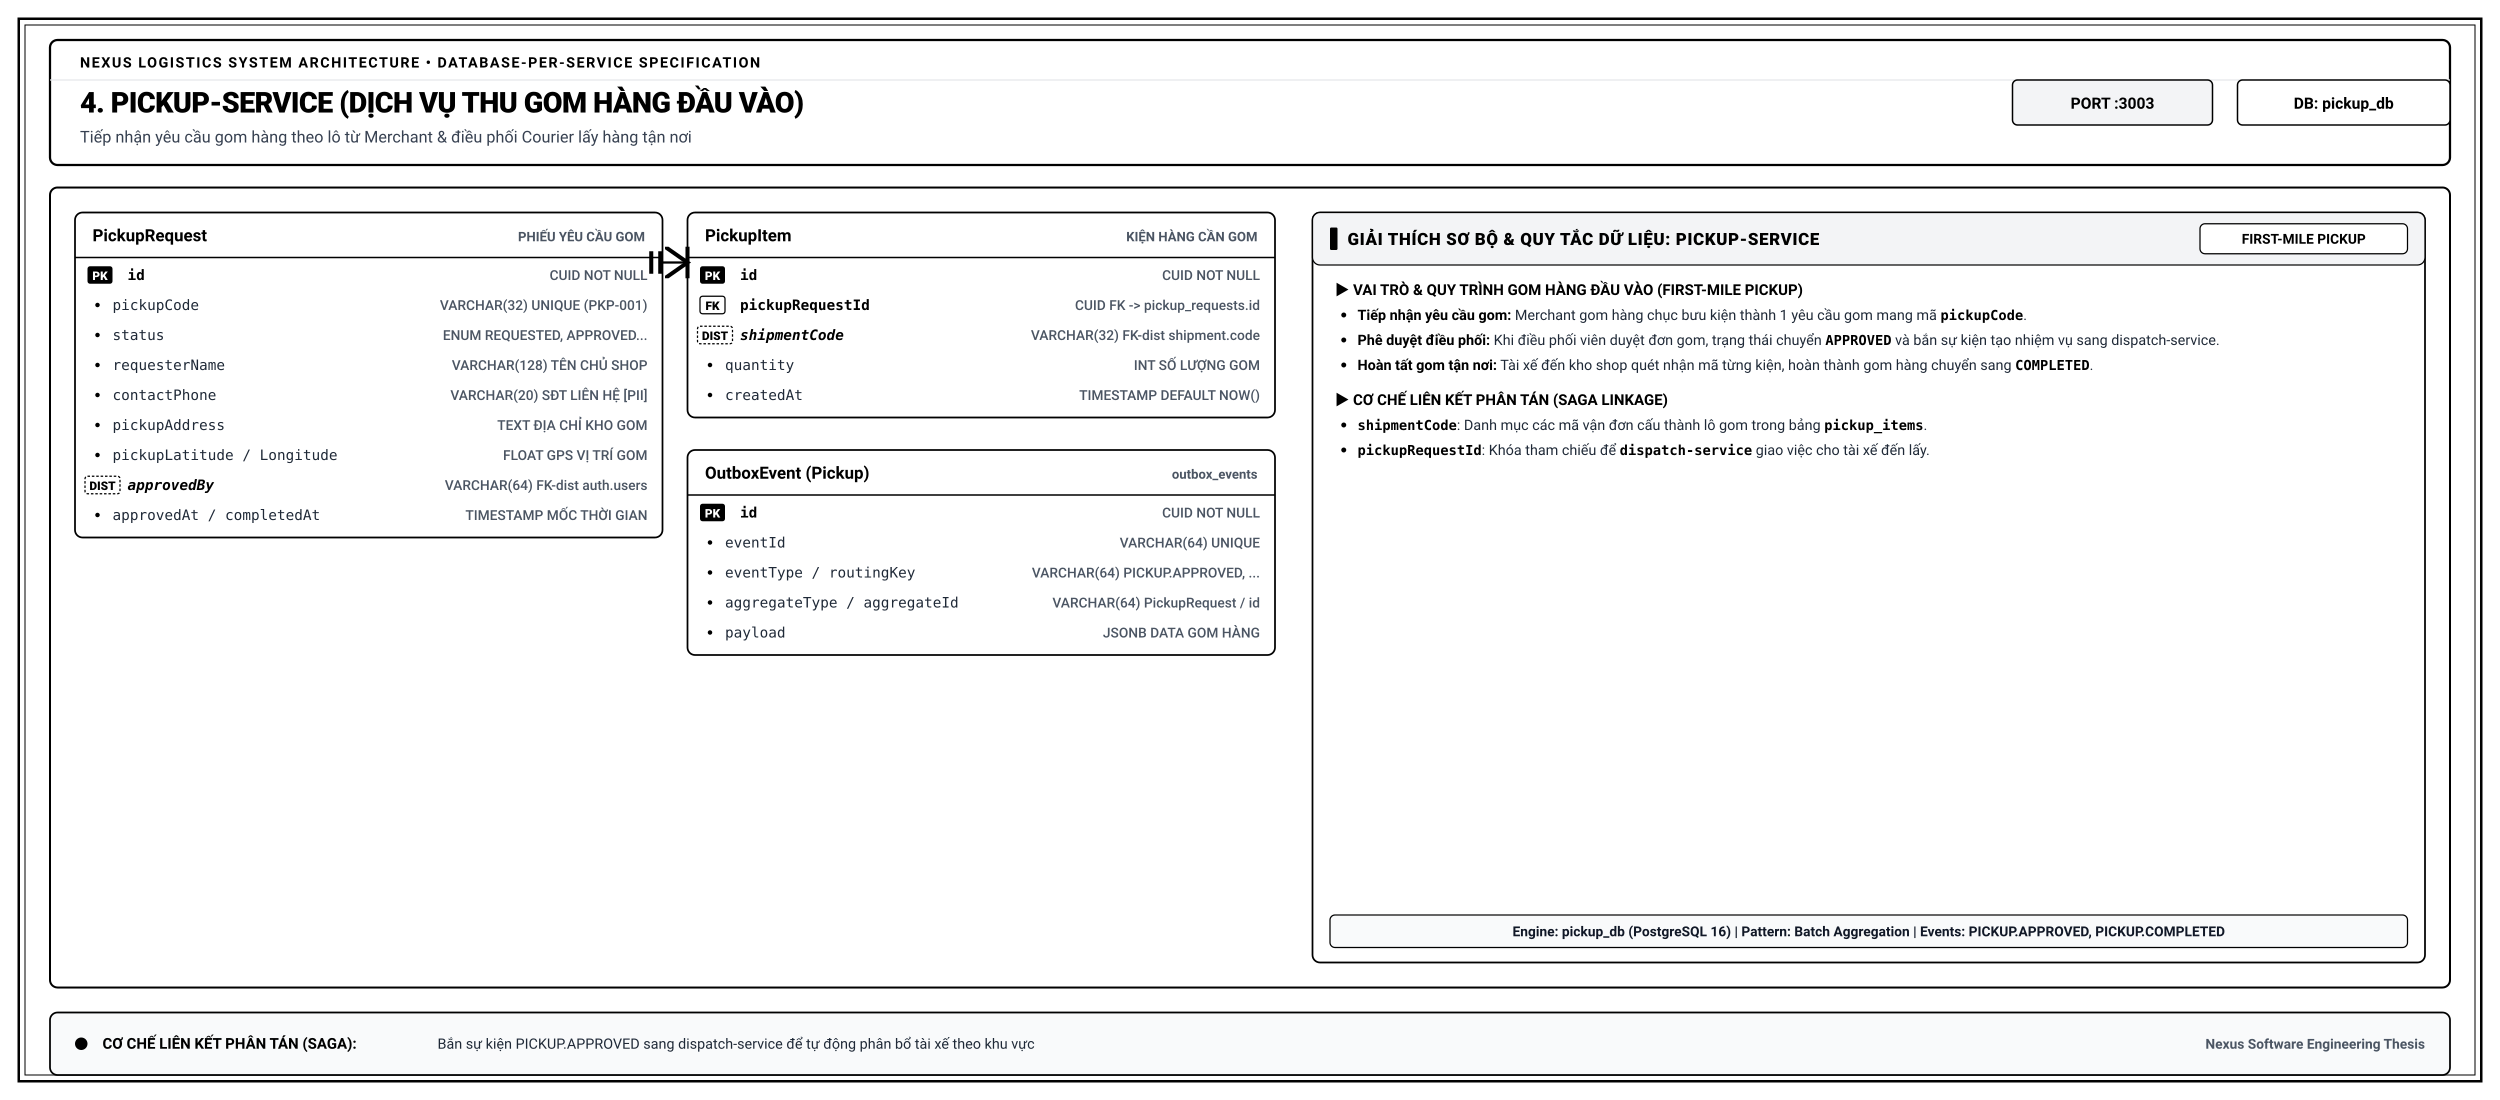
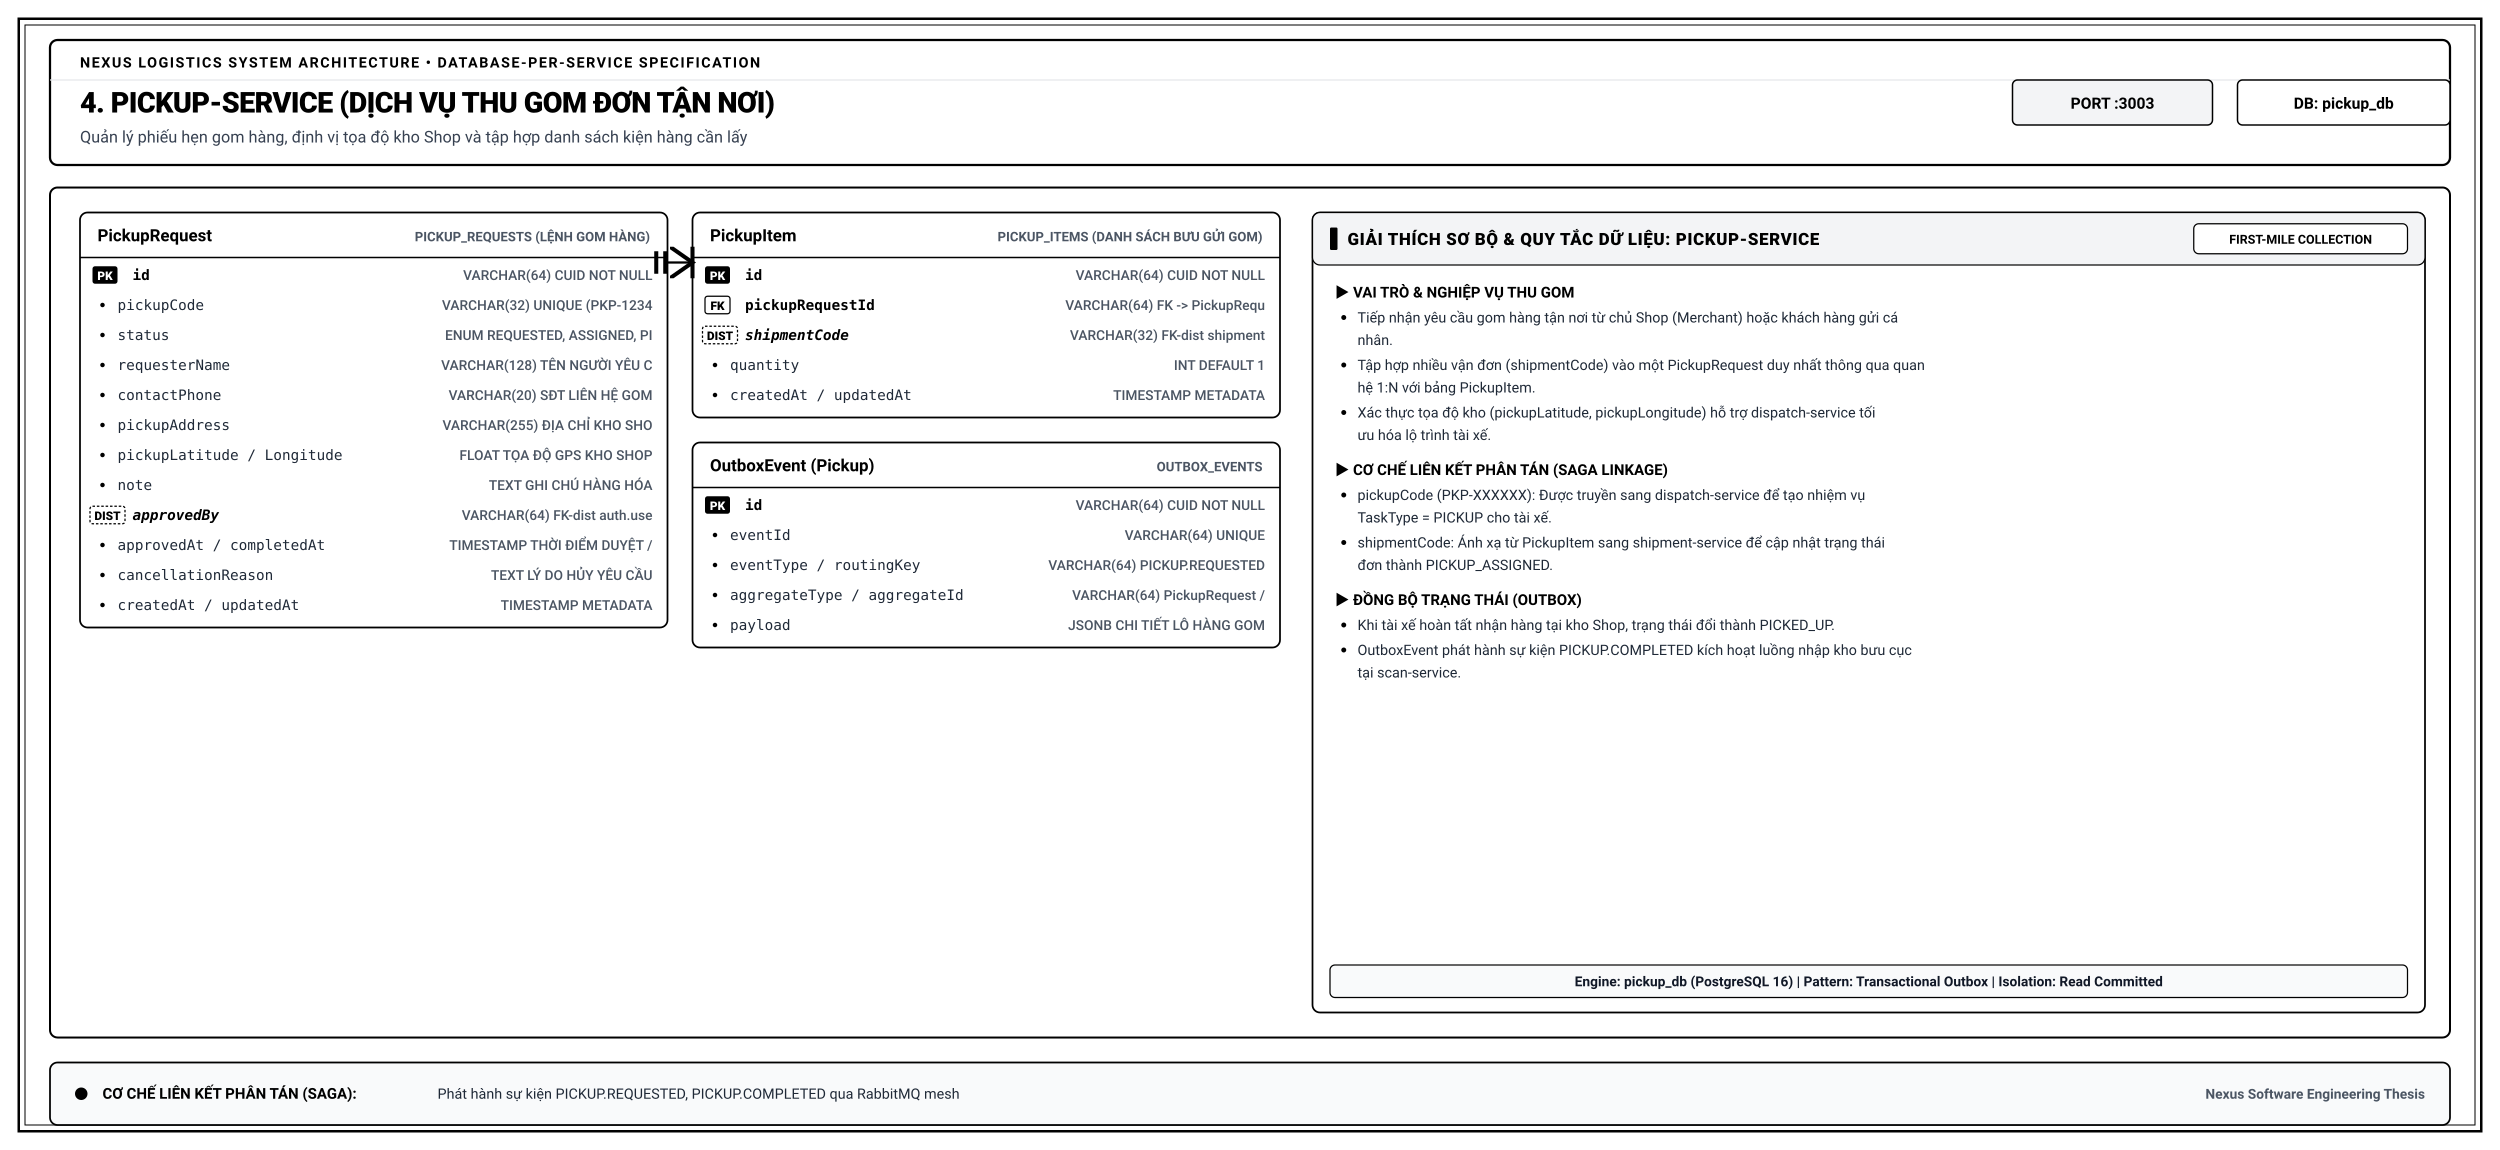
- <svg xmlns="http://www.w3.org/2000/svg" viewBox="0 0 2000 880" width="100%" height="100%" style="background:#FFFFFF;">
+ <svg xmlns="http://www.w3.org/2000/svg" viewBox="0 0 2000 920" width="100%" height="100%" style="background:#FFFFFF;">
  <defs>
    <marker id="crow-many" markerWidth="14" markerHeight="14" refX="10" refY="7" orient="auto">
      <path d="M 0 0 L 10 7 L 0 14 M 10 0 L 10 14" stroke="#000000" stroke-width="1.8" fill="none" />
    </marker>
    <marker id="crow-one" markerWidth="14" markerHeight="14" refX="10" refY="7" orient="auto">
      <line x1="5" y1="2" x2="5" y2="12" stroke="#000000" stroke-width="1.8" />
      <line x1="9" y1="2" x2="9" y2="12" stroke="#000000" stroke-width="1.8" />
    </marker>
    <marker id="arrow-dist" markerWidth="12" markerHeight="12" refX="9" refY="6" orient="auto">
      <path d="M 0 1 L 9 6 L 0 11 z" fill="#000000" />
    </marker>
  </defs>
  <rect width="100%" height="100%" fill="#FFFFFF" />
-   <rect x="15" y="15" width="1970" height="850" fill="none" stroke="#000000" stroke-width="2" />
-   <rect x="20" y="20" width="1960" height="840" fill="none" stroke="#000000" stroke-width="0.8" />
+   <rect x="15" y="15" width="1970" height="890" fill="none" stroke="#000000" stroke-width="2" />
+   <rect x="20" y="20" width="1960" height="880" fill="none" stroke="#000000" stroke-width="0.8" />
  <style>
    text { font-family: -apple-system, BlinkMacSystemFont, "Segoe UI", Roboto, "Helvetica Neue", Arial, sans-serif; }
    .doc-badge { font-size: 11.5px; font-weight: 700; fill: #000000; letter-spacing: 1.2px; text-transform: uppercase; }
    .doc-title { font-size: 23px; font-weight: 800; fill: #000000; letter-spacing: -0.5px; }
    .doc-subtitle { font-size: 13px; font-weight: 400; fill: #374151; }
    
    .tbl-header { font-size: 13.5px; font-weight: 700; fill: #000000; }
    .tbl-tag { font-size: 10.5px; font-weight: 600; fill: #4B5563; text-transform: uppercase; }
    .tbl-field-pk { font-size: 11.5px; font-weight: 700; fill: #000000; font-family: ui-monospace, Menlo, monospace; }
    .tbl-field-fk { font-size: 11.5px; font-weight: 600; fill: #000000; font-family: ui-monospace, Menlo, monospace; }
    .tbl-field-dist { font-size: 11.5px; font-weight: 600; fill: #000000; font-style: italic; font-family: ui-monospace, Menlo, monospace; }
    .tbl-field-normal { font-size: 11.5px; font-weight: 500; fill: #1F2937; font-family: ui-monospace, Menlo, monospace; }
    .tbl-type { font-size: 11px; font-weight: 500; fill: #4B5563; }

    .badge-pk { font-size: 9.5px; font-weight: 800; fill: #FFFFFF; }
    .badge-fk { font-size: 9.5px; font-weight: 800; fill: #000000; }
    .badge-dist { font-size: 9.5px; font-weight: 800; fill: #000000; }

    .panel-header { font-size: 13.5px; font-weight: 800; fill: #000000; text-transform: uppercase; letter-spacing: 0.5px; }
    .panel-sec-title { font-size: 12px; font-weight: 700; fill: #000000; }
    .panel-body { font-size: 11.5px; font-weight: 400; fill: #1F2937; }
    .panel-bold { font-weight: 700; fill: #000000; }
    .panel-code { font-family: ui-monospace, Menlo, monospace; font-size: 11px; font-weight: 700; fill: #000000; }
  </style>
  <g id="Header" transform="translate(40, 32)">
    <rect width="1920" height="100" rx="6" fill="#FFFFFF" stroke="#000000" stroke-width="1.8" />
    <line x1="0" y1="32" x2="1920" y2="32" stroke="#E5E7EB" stroke-width="1" />
    <text x="24" y="22" class="doc-badge">NEXUS LOGISTICS SYSTEM ARCHITECTURE • DATABASE-PER-SERVICE SPECIFICATION</text>
-     <text x="24" y="58" class="doc-title">4. PICKUP-SERVICE (DỊCH VỤ THU GOM HÀNG ĐẦU VÀO)</text>
-     <text x="24" y="82" class="doc-subtitle">Tiếp nhận yêu cầu gom hàng theo lô từ Merchant &amp; điều phối Courier lấy hàng tận nơi</text>
+     <text x="24" y="58" class="doc-title">4. PICKUP-SERVICE (DỊCH VỤ THU GOM ĐƠN TẬN NƠI)</text>
+     <text x="24" y="82" class="doc-subtitle">Quản lý phiếu hẹn gom hàng, định vị tọa độ kho Shop và tập hợp danh sách kiện hàng cần lấy</text>
    <rect x="1570" y="32" width="160" height="36" rx="4" fill="#F3F4F6" stroke="#000000" stroke-width="1.2" />
    <text x="1650" y="55" font-size="12.5" font-weight="700" fill="#000000" text-anchor="middle">PORT :3003</text>
    <rect x="1750" y="32" width="170" height="36" rx="4" fill="#FFFFFF" stroke="#000000" stroke-width="1.2" />
    <text x="1835" y="55" font-size="12.5" font-weight="700" fill="#000000" text-anchor="middle">DB: pickup_db</text>
  </g>
  <g id="ServiceBody" transform="translate(40, 150)">
-     <rect width="1920" height="640" rx="6" fill="#FFFFFF" stroke="#000000" stroke-width="1.6" />
-     <g transform="translate(20, 20)">
-       <rect width="470" height="260" rx="6" fill="#FFFFFF" stroke="#000000" stroke-width="1.4" />
+     <rect width="1920" height="680" rx="6" fill="#FFFFFF" stroke="#000000" stroke-width="1.6" />
+     <g transform="translate(24, 20)">
+       <rect width="470" height="332" rx="6" fill="#FFFFFF" stroke="#000000" stroke-width="1.4" />
      <line x1="0" y1="36" x2="470" y2="36" stroke="#000000" stroke-width="1.2" />
      <text x="14" y="23" class="tbl-header">PickupRequest</text>
-       <text x="456" y="23" class="tbl-tag" text-anchor="end">PHIẾU YÊU CẦU GOM</text>
+       <text x="456" y="23" class="tbl-tag" text-anchor="end">PICKUP_REQUESTS (LỆNH GOM HÀNG)</text>
      <rect x="10" y="43" width="20" height="14" rx="2" fill="#000000" />
      <text x="20" y="54" class="badge-pk" text-anchor="middle">PK</text>
      <text x="42" y="54" class="tbl-field-pk">id</text>
-       <text x="458" y="54" class="tbl-type" text-anchor="end">CUID NOT NULL</text>
+       <text x="458" y="54" class="tbl-type" text-anchor="end">VARCHAR(64) CUID NOT NULL</text>
      <circle cx="18" cy="74" r="1.8" fill="#000000" />
      <text x="30" y="78" class="tbl-field-normal">pickupCode</text>
-       <text x="458" y="78" class="tbl-type" text-anchor="end">VARCHAR(32) UNIQUE (PKP-001)</text>
+       <text x="458" y="78" class="tbl-type" text-anchor="end">VARCHAR(32) UNIQUE (PKP-1234</text>
      <circle cx="18" cy="98" r="1.8" fill="#000000" />
      <text x="30" y="102" class="tbl-field-normal">status</text>
-       <text x="458" y="102" class="tbl-type" text-anchor="end">ENUM REQUESTED, APPROVED...</text>
+       <text x="458" y="102" class="tbl-type" text-anchor="end">ENUM REQUESTED, ASSIGNED, PI</text>
      <circle cx="18" cy="122" r="1.8" fill="#000000" />
      <text x="30" y="126" class="tbl-field-normal">requesterName</text>
-       <text x="458" y="126" class="tbl-type" text-anchor="end">VARCHAR(128) TÊN CHỦ SHOP</text>
+       <text x="458" y="126" class="tbl-type" text-anchor="end">VARCHAR(128) TÊN NGƯỜI YÊU C</text>
      <circle cx="18" cy="146" r="1.8" fill="#000000" />
      <text x="30" y="150" class="tbl-field-normal">contactPhone</text>
-       <text x="458" y="150" class="tbl-type" text-anchor="end">VARCHAR(20) SĐT LIÊN HỆ [PII]</text>
+       <text x="458" y="150" class="tbl-type" text-anchor="end">VARCHAR(20) SĐT LIÊN HỆ GOM</text>
      <circle cx="18" cy="170" r="1.8" fill="#000000" />
      <text x="30" y="174" class="tbl-field-normal">pickupAddress</text>
-       <text x="458" y="174" class="tbl-type" text-anchor="end">TEXT ĐỊA CHỈ KHO GOM</text>
+       <text x="458" y="174" class="tbl-type" text-anchor="end">VARCHAR(255) ĐỊA CHỈ KHO SHO</text>
      <circle cx="18" cy="194" r="1.8" fill="#000000" />
      <text x="30" y="198" class="tbl-field-normal">pickupLatitude / Longitude</text>
-       <text x="458" y="198" class="tbl-type" text-anchor="end">FLOAT GPS VỊ TRÍ GOM</text>
-       <rect x="8" y="211" width="28" height="14" rx="2" fill="#FFFFFF" stroke="#000000" stroke-width="1" stroke-dasharray="2 1.5" />
-       <text x="22" y="222" class="badge-dist" text-anchor="middle">DIST</text>
-       <text x="42" y="222" class="tbl-field-dist">approvedBy</text>
-       <text x="458" y="222" class="tbl-type" text-anchor="end">VARCHAR(64) FK-dist auth.users</text>
-       <circle cx="18" cy="242" r="1.8" fill="#000000" />
-       <text x="30" y="246" class="tbl-field-normal">approvedAt / completedAt</text>
-       <text x="458" y="246" class="tbl-type" text-anchor="end">TIMESTAMP MỐC THỜI GIAN</text>
+       <text x="458" y="198" class="tbl-type" text-anchor="end">FLOAT TỌA ĐỘ GPS KHO SHOP</text>
+       <circle cx="18" cy="218" r="1.8" fill="#000000" />
+       <text x="30" y="222" class="tbl-field-normal">note</text>
+       <text x="458" y="222" class="tbl-type" text-anchor="end">TEXT GHI CHÚ HÀNG HÓA</text>
+       <rect x="8" y="235" width="28" height="14" rx="2" fill="#FFFFFF" stroke="#000000" stroke-width="1" stroke-dasharray="2 1.5" />
+       <text x="22" y="246" class="badge-dist" text-anchor="middle">DIST</text>
+       <text x="42" y="246" class="tbl-field-dist">approvedBy</text>
+       <text x="458" y="246" class="tbl-type" text-anchor="end">VARCHAR(64) FK-dist auth.use</text>
+       <circle cx="18" cy="266" r="1.8" fill="#000000" />
+       <text x="30" y="270" class="tbl-field-normal">approvedAt / completedAt</text>
+       <text x="458" y="270" class="tbl-type" text-anchor="end">TIMESTAMP THỜI ĐIỂM DUYỆT /</text>
+       <circle cx="18" cy="290" r="1.8" fill="#000000" />
+       <text x="30" y="294" class="tbl-field-normal">cancellationReason</text>
+       <text x="458" y="294" class="tbl-type" text-anchor="end">TEXT LÝ DO HỦY YÊU CẦU</text>
+       <circle cx="18" cy="314" r="1.8" fill="#000000" />
+       <text x="30" y="318" class="tbl-field-normal">createdAt / updatedAt</text>
+       <text x="458" y="318" class="tbl-type" text-anchor="end">TIMESTAMP METADATA</text>
    </g>
-     <g transform="translate(510, 20)">
+     <g transform="translate(514, 20)">
      <rect width="470" height="164" rx="6" fill="#FFFFFF" stroke="#000000" stroke-width="1.4" />
      <line x1="0" y1="36" x2="470" y2="36" stroke="#000000" stroke-width="1.2" />
      <text x="14" y="23" class="tbl-header">PickupItem</text>
-       <text x="456" y="23" class="tbl-tag" text-anchor="end">KIỆN HÀNG CẦN GOM</text>
+       <text x="456" y="23" class="tbl-tag" text-anchor="end">PICKUP_ITEMS (DANH SÁCH BƯU GỬI GOM)</text>
      <rect x="10" y="43" width="20" height="14" rx="2" fill="#000000" />
      <text x="20" y="54" class="badge-pk" text-anchor="middle">PK</text>
      <text x="42" y="54" class="tbl-field-pk">id</text>
-       <text x="458" y="54" class="tbl-type" text-anchor="end">CUID NOT NULL</text>
+       <text x="458" y="54" class="tbl-type" text-anchor="end">VARCHAR(64) CUID NOT NULL</text>
      <rect x="10" y="67" width="20" height="14" rx="2" fill="#FFFFFF" stroke="#000000" stroke-width="1" />
      <text x="20" y="78" class="badge-fk" text-anchor="middle">FK</text>
      <text x="42" y="78" class="tbl-field-fk">pickupRequestId</text>
-       <text x="458" y="78" class="tbl-type" text-anchor="end">CUID FK -&gt; pickup_requests.id</text>
+       <text x="458" y="78" class="tbl-type" text-anchor="end">VARCHAR(64) FK -&gt; PickupRequ</text>
      <rect x="8" y="91" width="28" height="14" rx="2" fill="#FFFFFF" stroke="#000000" stroke-width="1" stroke-dasharray="2 1.5" />
      <text x="22" y="102" class="badge-dist" text-anchor="middle">DIST</text>
      <text x="42" y="102" class="tbl-field-dist">shipmentCode</text>
-       <text x="458" y="102" class="tbl-type" text-anchor="end">VARCHAR(32) FK-dist shipment.code</text>
+       <text x="458" y="102" class="tbl-type" text-anchor="end">VARCHAR(32) FK-dist shipment</text>
      <circle cx="18" cy="122" r="1.8" fill="#000000" />
      <text x="30" y="126" class="tbl-field-normal">quantity</text>
-       <text x="458" y="126" class="tbl-type" text-anchor="end">INT SỐ LƯỢNG GOM</text>
+       <text x="458" y="126" class="tbl-type" text-anchor="end">INT DEFAULT 1</text>
      <circle cx="18" cy="146" r="1.8" fill="#000000" />
-       <text x="30" y="150" class="tbl-field-normal">createdAt</text>
-       <text x="458" y="150" class="tbl-type" text-anchor="end">TIMESTAMP DEFAULT NOW()</text>
+       <text x="30" y="150" class="tbl-field-normal">createdAt / updatedAt</text>
+       <text x="458" y="150" class="tbl-type" text-anchor="end">TIMESTAMP METADATA</text>
    </g>
-     <g transform="translate(510, 210)">
+     <g transform="translate(514, 204)">
      <rect width="470" height="164" rx="6" fill="#FFFFFF" stroke="#000000" stroke-width="1.4" />
      <line x1="0" y1="36" x2="470" y2="36" stroke="#000000" stroke-width="1.2" />
      <text x="14" y="23" class="tbl-header">OutboxEvent (Pickup)</text>
-       <text x="456" y="23" class="tbl-tag" text-anchor="end">outbox_events</text>
+       <text x="456" y="23" class="tbl-tag" text-anchor="end">OUTBOX_EVENTS</text>
      <rect x="10" y="43" width="20" height="14" rx="2" fill="#000000" />
      <text x="20" y="54" class="badge-pk" text-anchor="middle">PK</text>
      <text x="42" y="54" class="tbl-field-pk">id</text>
-       <text x="458" y="54" class="tbl-type" text-anchor="end">CUID NOT NULL</text>
+       <text x="458" y="54" class="tbl-type" text-anchor="end">VARCHAR(64) CUID NOT NULL</text>
      <circle cx="18" cy="74" r="1.8" fill="#000000" />
      <text x="30" y="78" class="tbl-field-normal">eventId</text>
      <text x="458" y="78" class="tbl-type" text-anchor="end">VARCHAR(64) UNIQUE</text>
      <circle cx="18" cy="98" r="1.8" fill="#000000" />
      <text x="30" y="102" class="tbl-field-normal">eventType / routingKey</text>
-       <text x="458" y="102" class="tbl-type" text-anchor="end">VARCHAR(64) PICKUP.APPROVED, ...</text>
+       <text x="458" y="102" class="tbl-type" text-anchor="end">VARCHAR(64) PICKUP.REQUESTED</text>
      <circle cx="18" cy="122" r="1.8" fill="#000000" />
      <text x="30" y="126" class="tbl-field-normal">aggregateType / aggregateId</text>
-       <text x="458" y="126" class="tbl-type" text-anchor="end">VARCHAR(64) PickupRequest / id</text>
+       <text x="458" y="126" class="tbl-type" text-anchor="end">VARCHAR(64) PickupRequest /</text>
      <circle cx="18" cy="146" r="1.8" fill="#000000" />
      <text x="30" y="150" class="tbl-field-normal">payload</text>
-       <text x="458" y="150" class="tbl-type" text-anchor="end">JSONB DATA GOM HÀNG</text>
+       <text x="458" y="150" class="tbl-type" text-anchor="end">JSONB CHI TIẾT LÔ HÀNG GOM</text>
    </g>
-     <path d="M 490 60 L 510 60" stroke="#000000" stroke-width="1.8" fill="none" marker-start="url(#crow-one)" marker-end="url(#crow-many)" />
+     <path d="M 494 60 L 514 60" stroke="#000000" stroke-width="1.8" fill="none" marker-start="url(#crow-one)" marker-end="url(#crow-many)" />
    <g transform="translate(1010, 20)">
-       <rect width="890" height="600" rx="6" fill="#FFFFFF" stroke="#000000" stroke-width="1.4" />
+       <rect width="890" height="640" rx="6" fill="#FFFFFF" stroke="#000000" stroke-width="1.4" />
      <rect x="0" y="0" width="890" height="42" rx="6" fill="#F3F4F6" stroke="#000000" stroke-width="1" />
      <rect x="14" y="12" width="6" height="18" rx="1" fill="#000000" />
      <text x="28" y="26" class="panel-header">GIẢI THÍCH SƠ BỘ &amp; QUY TẮC DỮ LIỆU: PICKUP-SERVICE</text>
-       <rect x="710" y="9" width="166" height="24" rx="4" fill="#FFFFFF" stroke="#000000" stroke-width="1" />
-       <text x="793" y="25" font-size="11" font-weight="700" fill="#000000" text-anchor="middle">FIRST-MILE PICKUP</text>
-       <text x="18" y="66" class="panel-sec-title">▶ VAI TRÒ &amp; QUY TRÌNH GOM HÀNG ĐẦU VÀO (FIRST-MILE PICKUP)</text>
-       <circle cx="25" cy="82" r="2" fill="#000000" />
-       <text x="36" y="86" class="panel-body">
-         <tspan class="panel-bold">Tiếp nhận yêu cầu gom:</tspan> Merchant gom hàng chục bưu kiện thành 1 yêu cầu gom mang mã <tspan class="panel-code">pickupCode</tspan>.</text>
-       <circle cx="25" cy="102" r="2" fill="#000000" />
-       <text x="36" y="106" class="panel-body">
-         <tspan class="panel-bold">Phê duyệt điều phối:</tspan> Khi điều phối viên duyệt đơn gom, trạng thái chuyển <tspan class="panel-code">APPROVED</tspan> và bắn sự kiện tạo nhiệm vụ sang dispatch-service.</text>
+       <rect x="705" y="9" width="171" height="24" rx="4" fill="#FFFFFF" stroke="#000000" stroke-width="1" />
+       <text x="790.5" y="25" font-size="10" font-weight="700" fill="#000000" text-anchor="middle">FIRST-MILE COLLECTION</text>
+       <text x="18" y="68" class="panel-sec-title">▶ VAI TRÒ &amp; NGHIỆP VỤ THU GOM</text>
+       <circle cx="25" cy="84" r="2" fill="#000000" />
+       <text x="36" y="88" class="panel-body">Tiếp nhận yêu cầu gom hàng tận nơi từ chủ Shop (Merchant) hoặc khách hàng gửi cá</text>
+       <text x="36" y="106" class="panel-body">nhân.</text>
      <circle cx="25" cy="122" r="2" fill="#000000" />
-       <text x="36" y="126" class="panel-body">
-         <tspan class="panel-bold">Hoàn tất gom tận nơi:</tspan> Tài xế đến kho shop quét nhận mã từng kiện, hoàn thành gom hàng chuyển sang <tspan class="panel-code">COMPLETED</tspan>.</text>
-       <text x="18" y="154" class="panel-sec-title">▶ CƠ CHẾ LIÊN KẾT PHÂN TÁN (SAGA LINKAGE)</text>
-       <circle cx="25" cy="170" r="2" fill="#000000" />
-       <text x="36" y="174" class="panel-body">
-         <tspan class="panel-code">shipmentCode</tspan>: Danh mục các mã vận đơn cấu thành lô gom trong bảng <tspan class="panel-code">pickup_items</tspan>.</text>
-       <circle cx="25" cy="190" r="2" fill="#000000" />
-       <text x="36" y="194" class="panel-body">
-         <tspan class="panel-code">pickupRequestId</tspan>: Khóa tham chiếu để <tspan class="panel-code">dispatch-service</tspan> giao việc cho tài xế đến lấy.</text>
-       <rect x="14" y="562" width="862" height="26" rx="4" fill="#F9FAFB" stroke="#000000" stroke-width="1" />
-       <text x="445.0" y="579" font-size="11" font-weight="600" fill="#111827" text-anchor="middle">Engine: pickup_db (PostgreSQL 16) | Pattern: Batch Aggregation | Events: PICKUP.APPROVED, PICKUP.COMPLETED</text>
+       <text x="36" y="126" class="panel-body">Tập hợp nhiều vận đơn (shipmentCode) vào một PickupRequest duy nhất thông qua quan</text>
+       <text x="36" y="144" class="panel-body">hệ 1:N với bảng PickupItem.</text>
+       <circle cx="25" cy="160" r="2" fill="#000000" />
+       <text x="36" y="164" class="panel-body">Xác thực tọa độ kho (pickupLatitude, pickupLongitude) hỗ trợ dispatch-service tối</text>
+       <text x="36" y="182" class="panel-body">ưu hóa lộ trình tài xế.</text>
+       <text x="18" y="210" class="panel-sec-title">▶ CƠ CHẾ LIÊN KẾT PHÂN TÁN (SAGA LINKAGE)</text>
+       <circle cx="25" cy="226" r="2" fill="#000000" />
+       <text x="36" y="230" class="panel-body">pickupCode (PKP-XXXXXX): Được truyền sang dispatch-service để tạo nhiệm vụ</text>
+       <text x="36" y="248" class="panel-body">TaskType = PICKUP cho tài xế.</text>
+       <circle cx="25" cy="264" r="2" fill="#000000" />
+       <text x="36" y="268" class="panel-body">shipmentCode: Ánh xạ từ PickupItem sang shipment-service để cập nhật trạng thái</text>
+       <text x="36" y="286" class="panel-body">đơn thành PICKUP_ASSIGNED.</text>
+       <text x="18" y="314" class="panel-sec-title">▶ ĐỒNG BỘ TRẠNG THÁI (OUTBOX)</text>
+       <circle cx="25" cy="330" r="2" fill="#000000" />
+       <text x="36" y="334" class="panel-body">Khi tài xế hoàn tất nhận hàng tại kho Shop, trạng thái đổi thành PICKED_UP.</text>
+       <circle cx="25" cy="350" r="2" fill="#000000" />
+       <text x="36" y="354" class="panel-body">OutboxEvent phát hành sự kiện PICKUP.COMPLETED kích hoạt luồng nhập kho bưu cục</text>
+       <text x="36" y="372" class="panel-body">tại scan-service.</text>
+       <rect x="14" y="602" width="862" height="26" rx="4" fill="#F9FAFB" stroke="#000000" stroke-width="1" />
+       <text x="445.0" y="619" font-size="11" font-weight="600" fill="#111827" text-anchor="middle">Engine: pickup_db (PostgreSQL 16) | Pattern: Transactional Outbox | Isolation: Read Committed</text>
    </g>
  </g>
-   <g id="FooterSaga" transform="translate(40, 810)">
+   <g id="FooterSaga" transform="translate(40, 850)">
    <rect width="1920" height="50" rx="6" fill="#F9FAFB" stroke="#000000" stroke-width="1.4" />
    <circle cx="25" cy="25" r="5" fill="#000000" />
    <text x="42" y="29" font-size="12" font-weight="700" fill="#000000">CƠ CHẾ LIÊN KẾT PHÂN TÁN (SAGA):</text>
-     <text x="310" y="29" font-size="11.5" fill="#1F2937">Bắn sự kiện PICKUP.APPROVED sang dispatch-service để tự động phân bổ tài xế theo khu vực</text>
+     <text x="310" y="29" font-size="11.5" fill="#1F2937">Phát hành sự kiện PICKUP.REQUESTED, PICKUP.COMPLETED qua RabbitMQ mesh</text>
    <text x="1900" y="29" font-size="11" font-weight="600" fill="#4B5563" text-anchor="end">Nexus Software Engineering Thesis</text>
  </g>
</svg>
